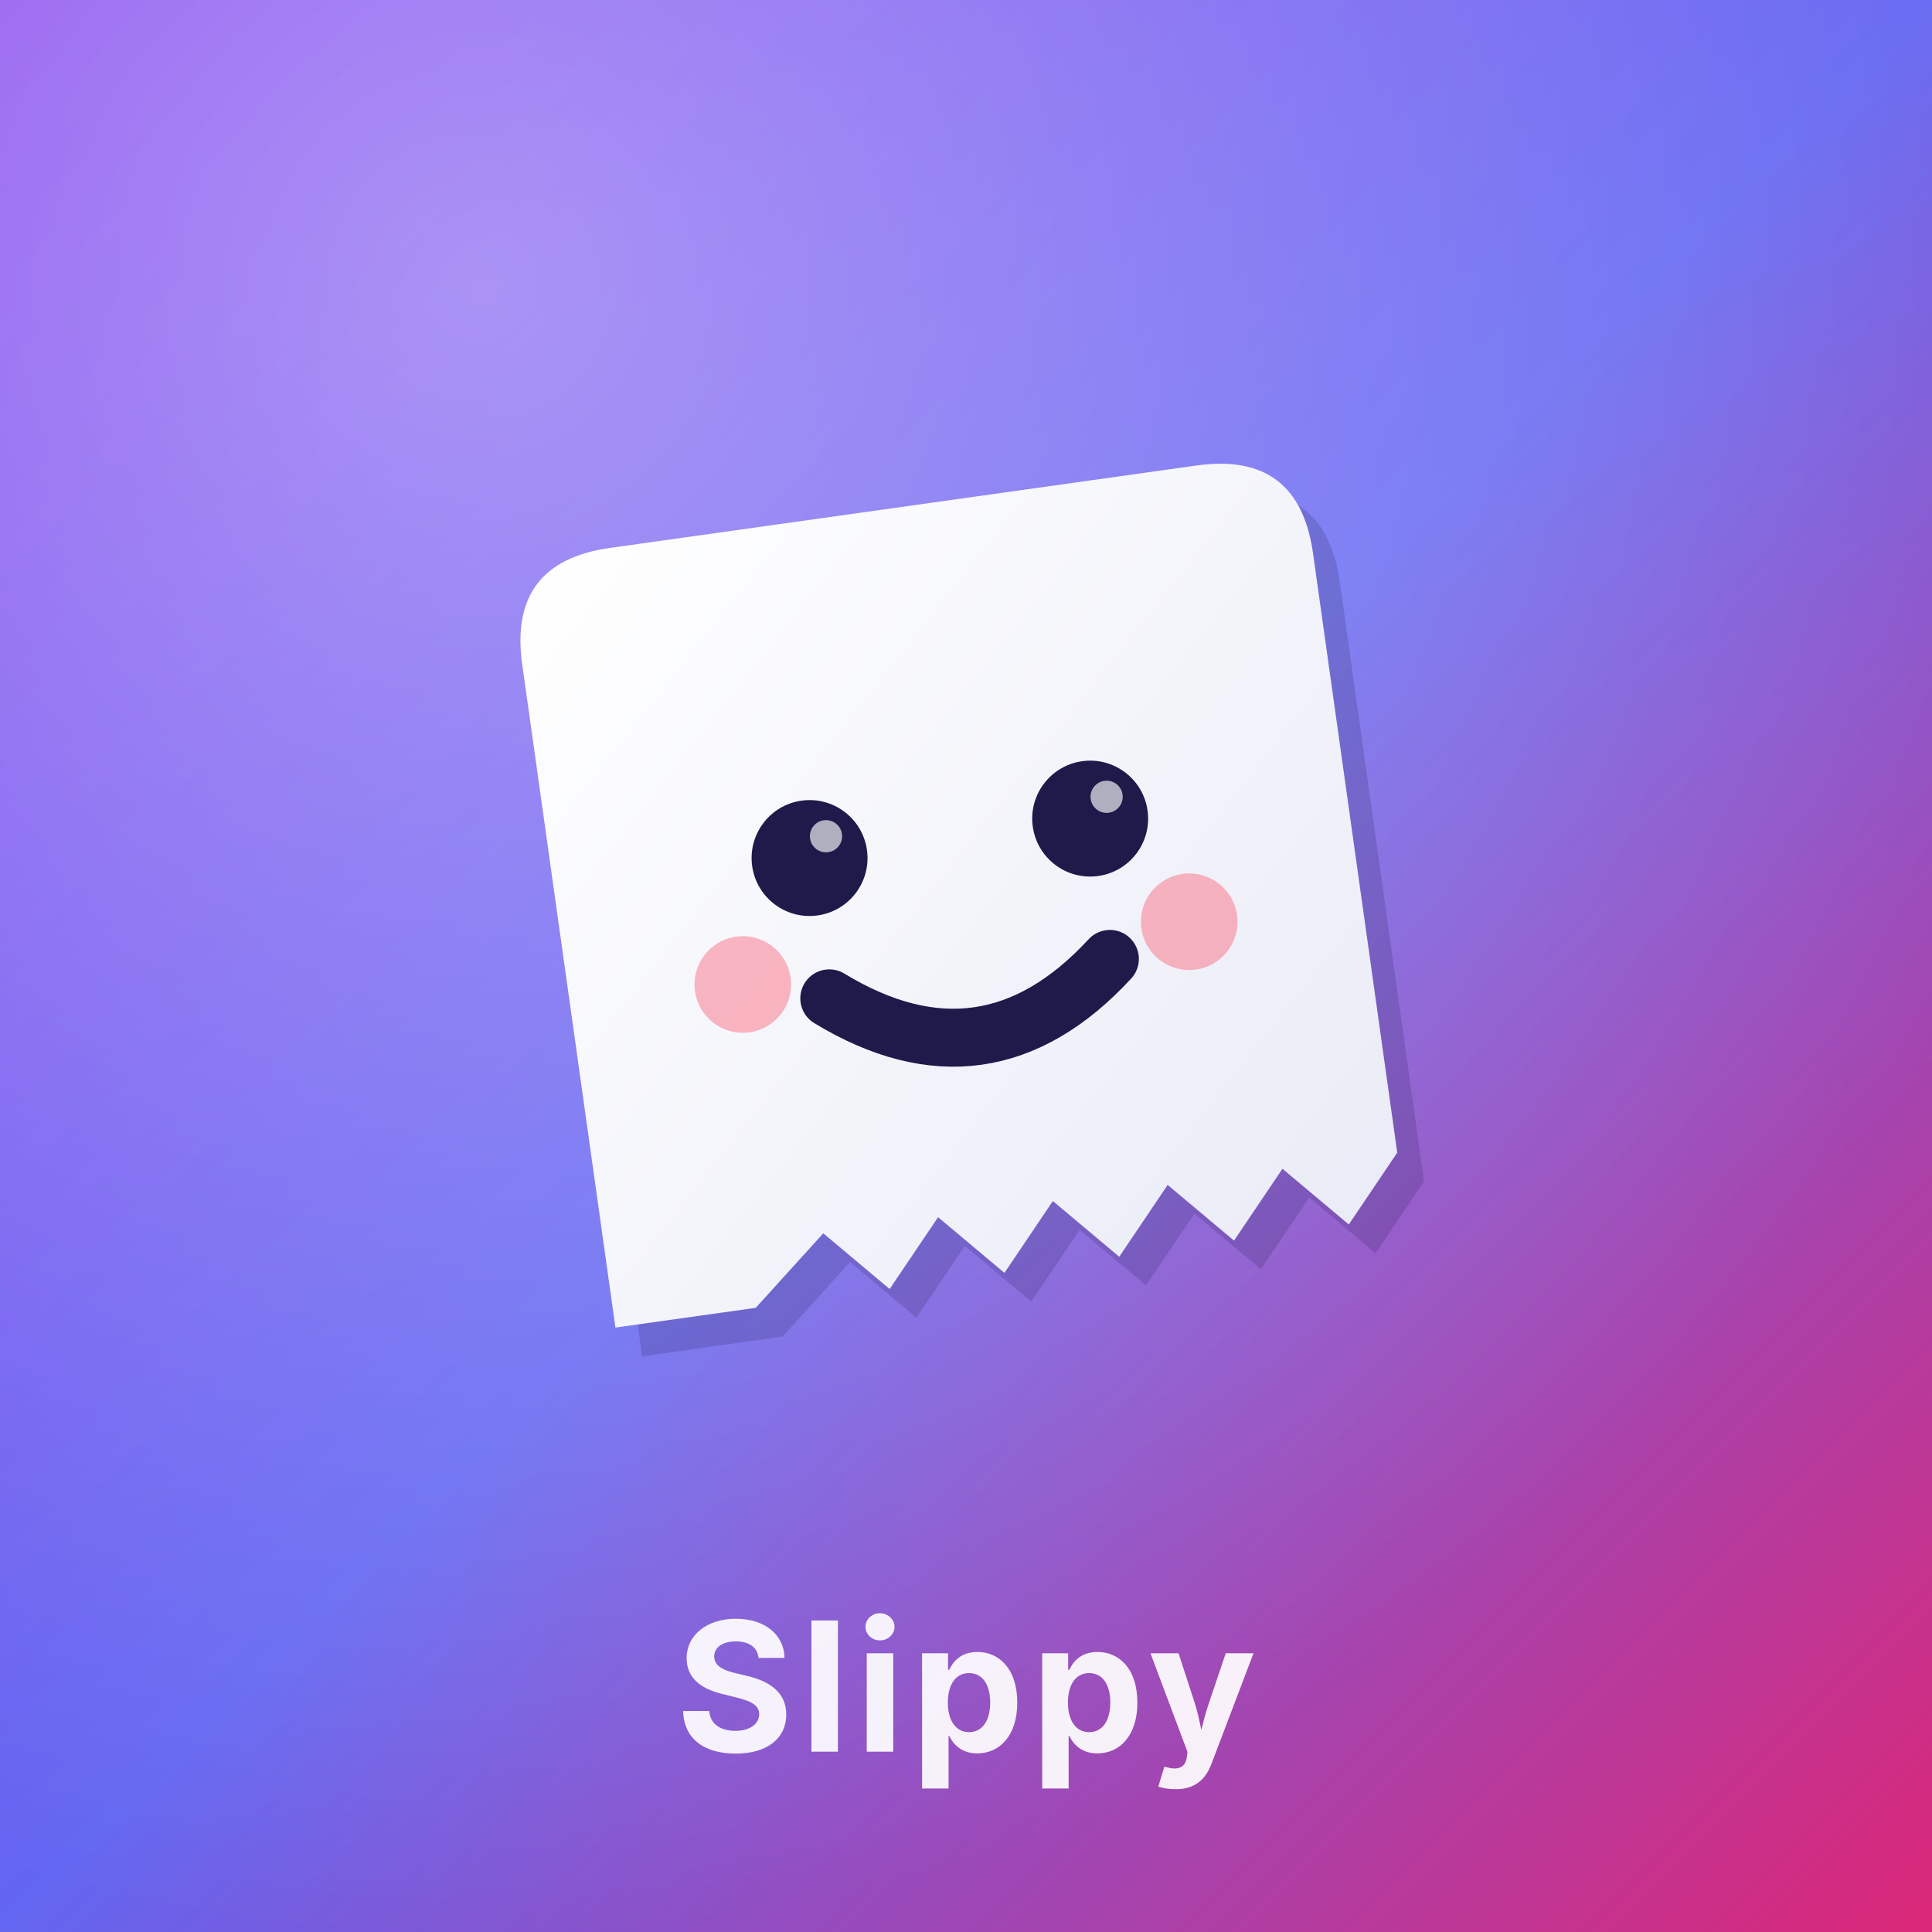
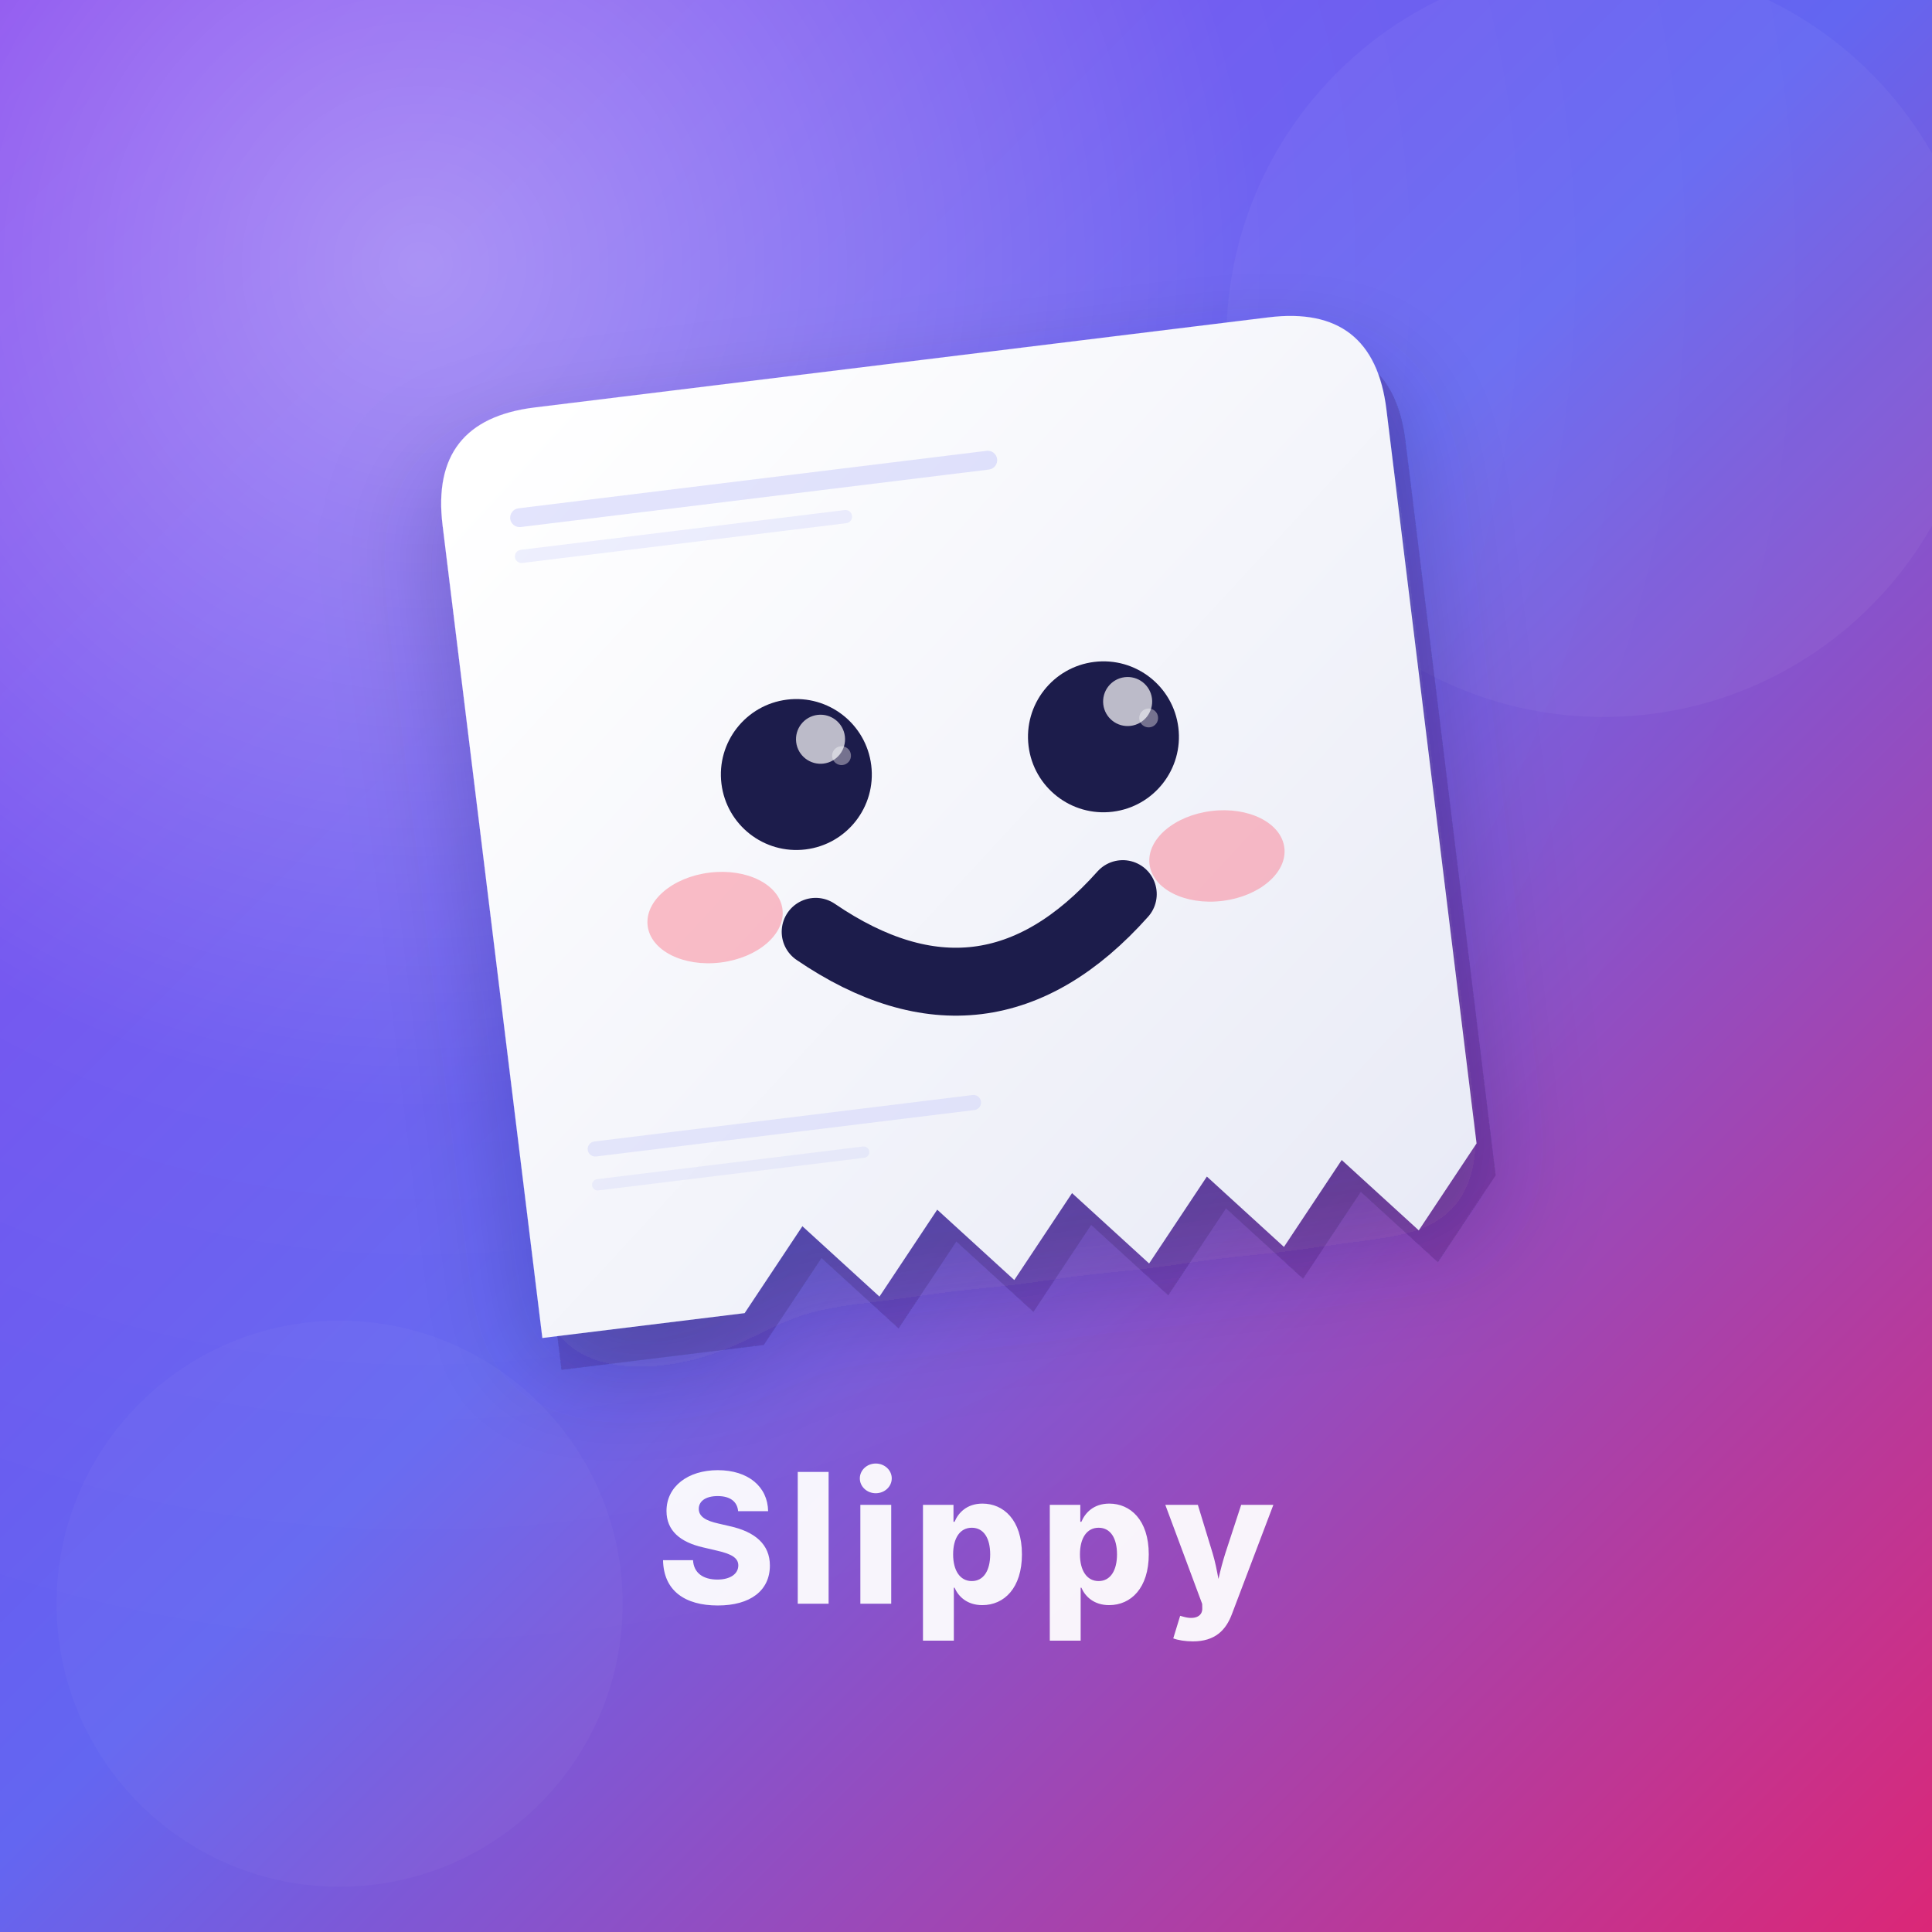
- <svg xmlns="http://www.w3.org/2000/svg" viewBox="0 0 300 300" fill="none">
+ <svg xmlns="http://www.w3.org/2000/svg" viewBox="0 0 1024 1024" fill="none">
  <defs>
-     <linearGradient id="bg" x1="0" y1="0" x2="300" y2="300" gradientUnits="userSpaceOnUse">
-       <stop offset="0" stop-color="#7c3aed" />
-       <stop offset="0.5" stop-color="#6366f1" />
-       <stop offset="1" stop-color="#db2777" />
+     <linearGradient id="bg" x1="0" y1="0" x2="1024" y2="1024" gradientUnits="userSpaceOnUse">
+       <stop offset="0%" stop-color="#7c3aed" />
+       <stop offset="48%" stop-color="#6366f1" />
+       <stop offset="100%" stop-color="#db2777" />
    </linearGradient>
-     <radialGradient id="shine" cx="0.25" cy="0.15" r="0.85">
-       <stop offset="0" stop-color="#ffffff" stop-opacity="0.4" />
-       <stop offset="1" stop-color="#ffffff" stop-opacity="0" />
+     <radialGradient id="shine" cx="22%" cy="14%" r="72%">
+       <stop offset="0%" stop-color="#ffffff" stop-opacity="0.40" />
+       <stop offset="60%" stop-color="#ffffff" stop-opacity="0.04" />
+       <stop offset="100%" stop-color="#ffffff" stop-opacity="0" />
    </radialGradient>
-     <linearGradient id="slip" x1="88" y1="80" x2="212" y2="210" gradientUnits="userSpaceOnUse">
-       <stop offset="0" stop-color="#ffffff" />
-       <stop offset="1" stop-color="#e8eaf6" />
+     <linearGradient id="paper" x1="296" y1="210" x2="728" y2="720" gradientUnits="userSpaceOnUse">
+       <stop offset="0%" stop-color="#ffffff" />
+       <stop offset="100%" stop-color="#e8eaf6" />
    </linearGradient>
+     <filter id="shadow" x="-15%" y="-10%" width="130%" height="130%">
+       <feDropShadow dx="0" dy="20" stdDeviation="28" flood-color="#1e1b4b" flood-opacity="0.26" />
+     </filter>
  </defs>
-   <rect width="300" height="300" fill="url(#bg)" />
-   <rect width="300" height="300" fill="url(#shine)" />
-   <g transform="translate(150,148) rotate(-8) translate(-150,-148)">
-     <path d="M104 78 L196 78 Q212 78 212 94 L212 188 L203 198 L194 188 L185 198 L176 188 L167 198 L158 188 L149 198 L140 188 L131 198 L122 188 L110 198 L88 198 L88 94 Q88 78 104 78 Z" fill="#1e1b4b" fill-opacity="0.18" transform="translate(3.5 5)" />
-     <path d="M104 78 L196 78 Q212 78 212 94 L212 188 L203 198 L194 188 L185 198 L176 188 L167 198 L158 188 L149 198 L140 188 L131 198 L122 188 L110 198 L88 198 L88 94 Q88 78 104 78 Z" fill="url(#slip)" />
-     <circle cx="128" cy="130" r="9" fill="#1e1b4b" />
-     <circle cx="172" cy="130" r="9" fill="#1e1b4b" />
-     <circle cx="131" cy="127" r="2.5" fill="white" fill-opacity="0.65" />
-     <circle cx="175" cy="127" r="2.5" fill="white" fill-opacity="0.65" />
-     <circle cx="115" cy="148" r="7.5" fill="#fb7185" fill-opacity="0.5" />
-     <circle cx="185" cy="148" r="7.5" fill="#fb7185" fill-opacity="0.5" />
-     <path d="M128 152 Q150 170 172 152" stroke="#1e1b4b" stroke-width="9" stroke-linecap="round" fill="none" />
+   <rect width="1024" height="1024" fill="url(#bg)" />
+   <rect width="1024" height="1024" fill="url(#shine)" />
+   <circle cx="850" cy="180" r="200" fill="#ffffff" fill-opacity="0.04" />
+   <circle cx="180" cy="850" r="150" fill="#ffffff" fill-opacity="0.03" />
+   <g transform="translate(512,470) rotate(-7) translate(-512,-470)" filter="url(#shadow)">
+     <path d="M316 190 L708 190 Q764 190 764 246 L764 638              L728 680 L692 638 L656 680 L620 638 L584 680              L548 638 L512 680 L476 638 L440 680 L404 638 L368 680              L260 680 L260 246 Q260 190 316 190 Z" fill="#1e1b4b" fill-opacity="0.20" transform="translate(8 18)" />
+     <path d="M316 190 L708 190 Q764 190 764 246 L764 638              L728 680 L692 638 L656 680 L620 638 L584 680              L548 638 L512 680 L476 638 L440 680 L404 638 L368 680              L260 680 L260 246 Q260 190 316 190 Z" fill="url(#paper)" />
+     <rect x="296" y="242" width="260" height="10" rx="5" fill="#6366f1" fill-opacity="0.17" />
+     <rect x="296" y="264" width="180" height="7" rx="3.5" fill="#6366f1" fill-opacity="0.10" />
+     <circle cx="430" cy="400" r="40" fill="#1e1b4b" />
+     <circle cx="594" cy="400" r="40" fill="#1e1b4b" />
+     <circle cx="445" cy="383" r="13" fill="#ffffff" fill-opacity="0.70" />
+     <circle cx="609" cy="383" r="13" fill="#ffffff" fill-opacity="0.70" />
+     <circle cx="455" cy="393" r="5" fill="#ffffff" fill-opacity="0.38" />
+     <circle cx="619" cy="393" r="5" fill="#ffffff" fill-opacity="0.38" />
+     <ellipse cx="378" cy="470" rx="36" ry="24" fill="#fb7185" fill-opacity="0.45" />
+     <ellipse cx="646" cy="470" rx="36" ry="24" fill="#fb7185" fill-opacity="0.45" />
+     <path d="M430 484 Q512 556 594 484" stroke="#1e1b4b" stroke-width="36" stroke-linecap="round" fill="none" />
+     <rect x="296" y="580" width="210" height="8" rx="4" fill="#6366f1" fill-opacity="0.12" />
+     <rect x="296" y="600" width="148" height="6" rx="3" fill="#6366f1" fill-opacity="0.08" />
  </g>
-   <text x="150" y="272" font-family="system-ui,-apple-system,sans-serif" font-size="28" font-weight="700" fill="white" fill-opacity="0.92" text-anchor="middle" letter-spacing="1">Slippy</text>
+   <text x="512" y="850" font-family="system-ui, -apple-system, 'Helvetica Neue', sans-serif" font-size="96" font-weight="800" letter-spacing="6" fill="#ffffff" fill-opacity="0.94" text-anchor="middle">Slippy</text>
</svg>
